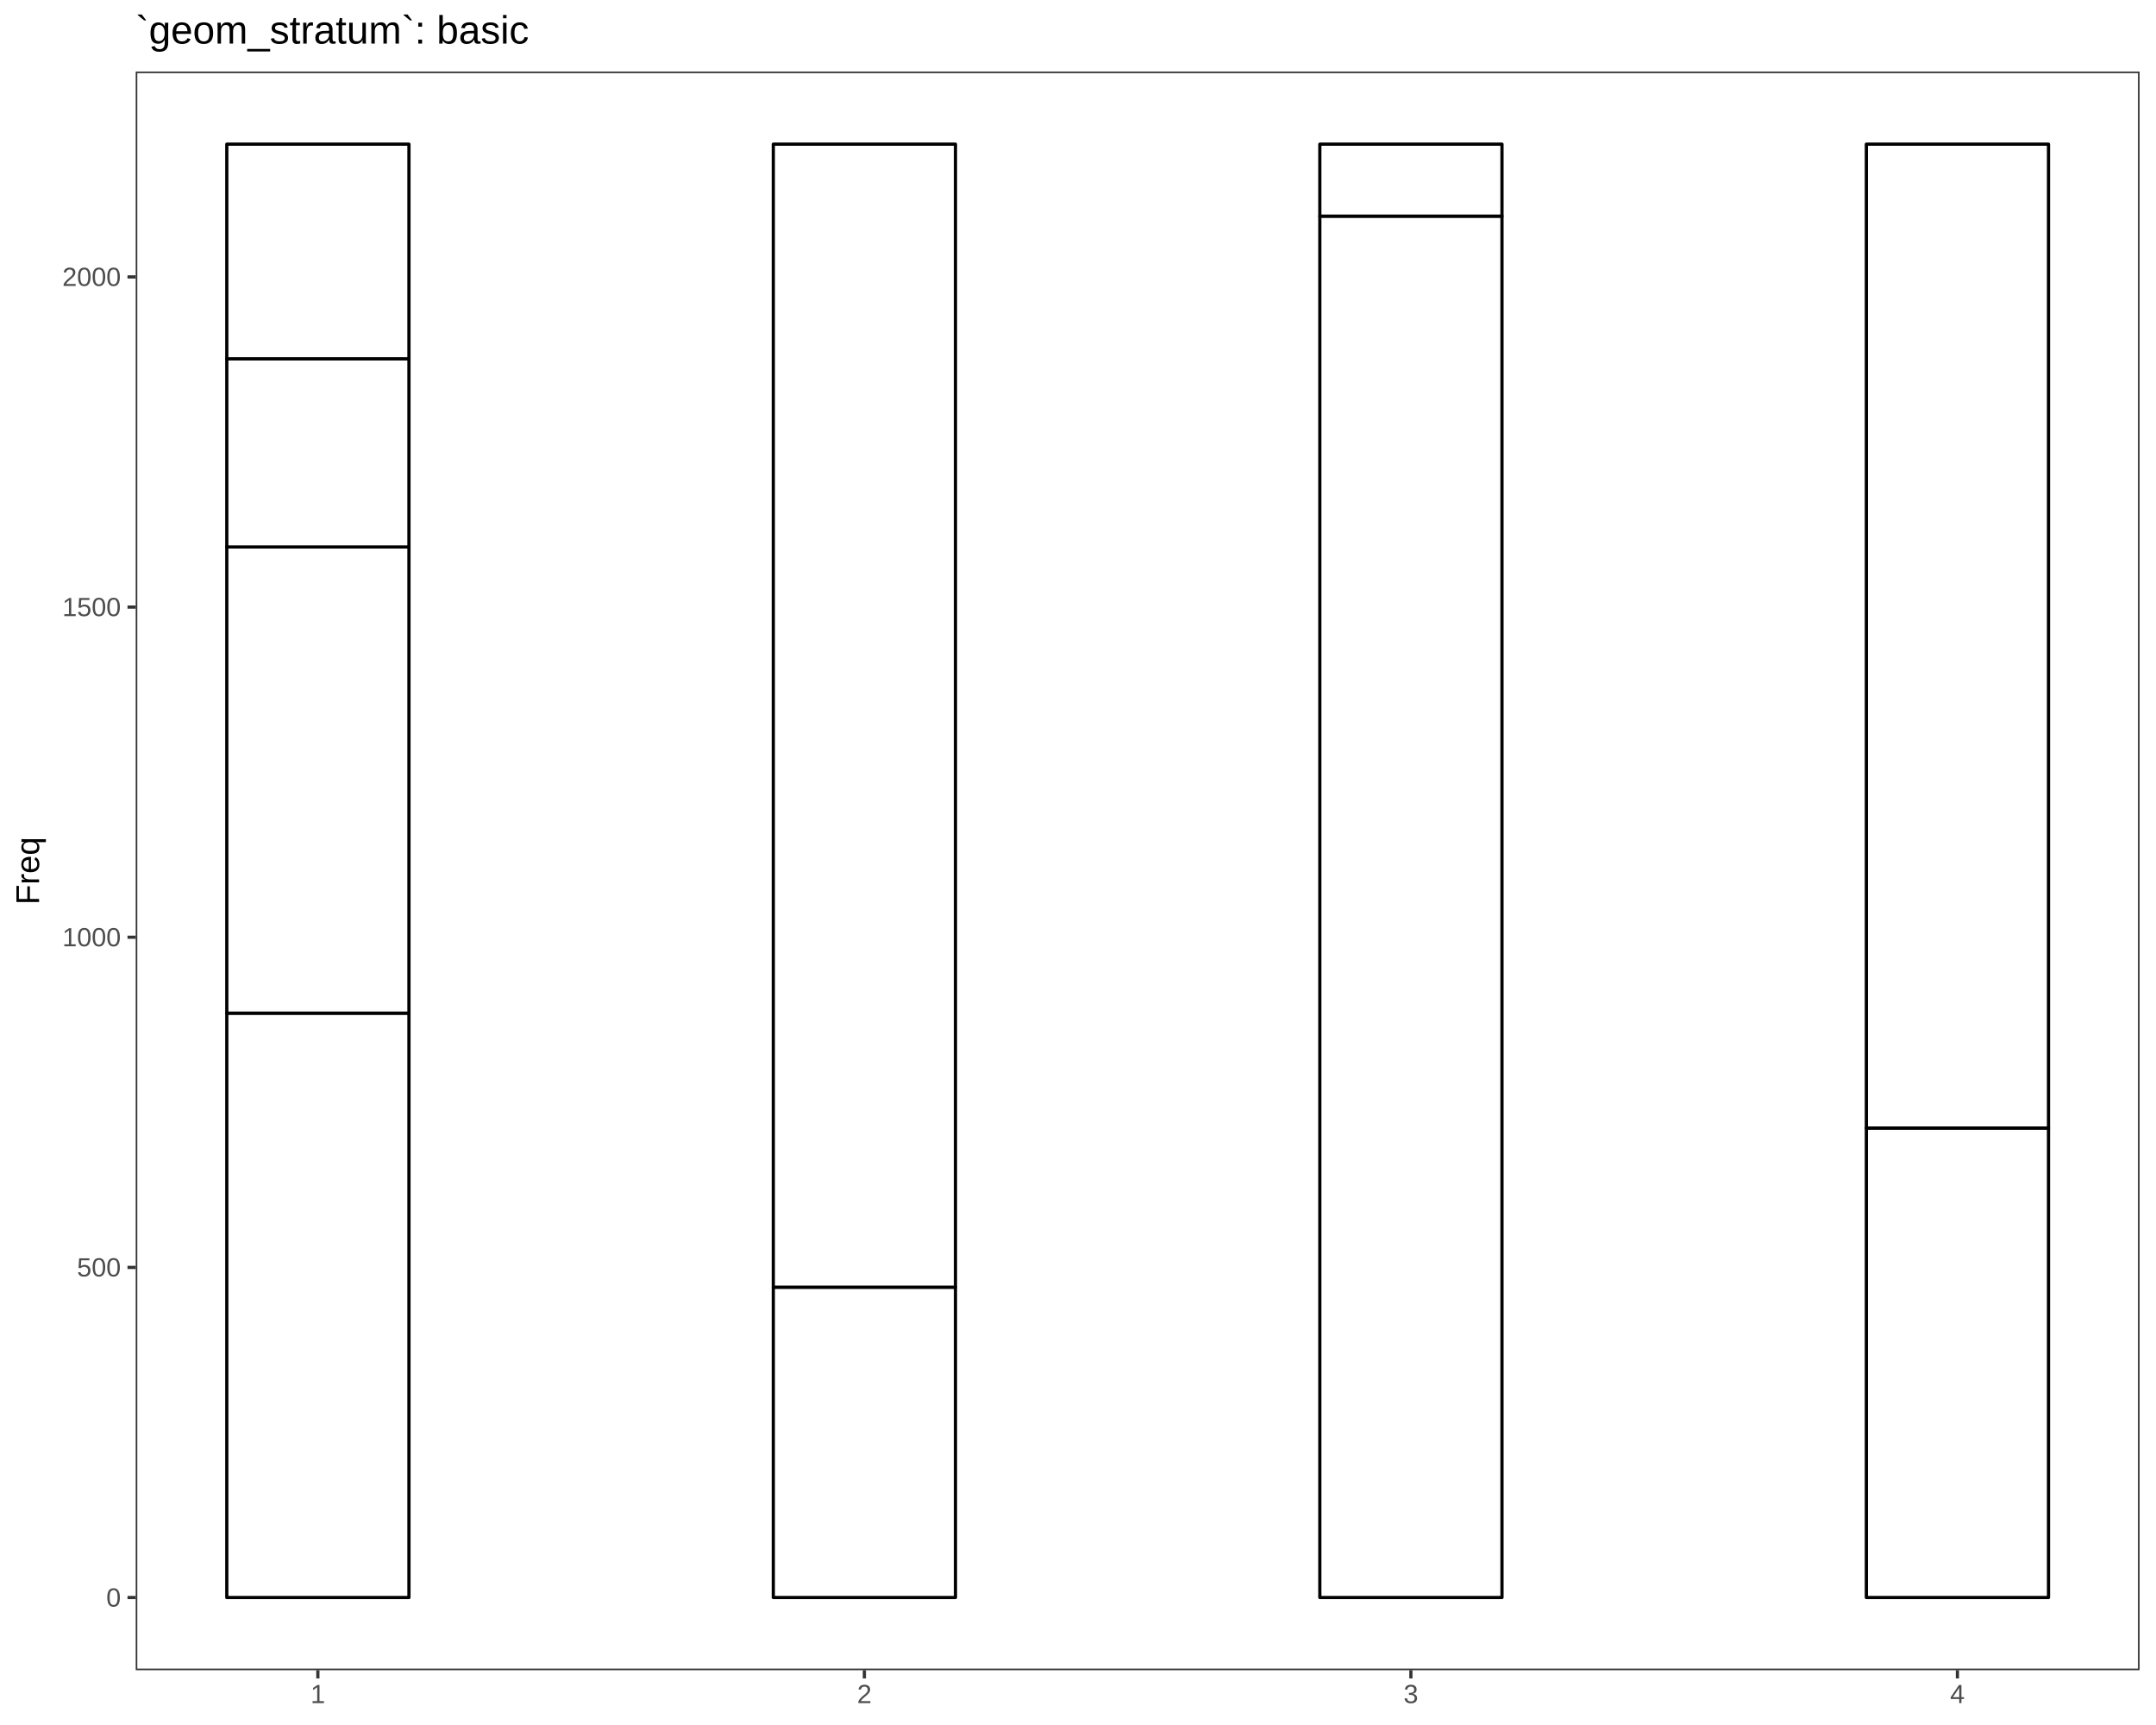
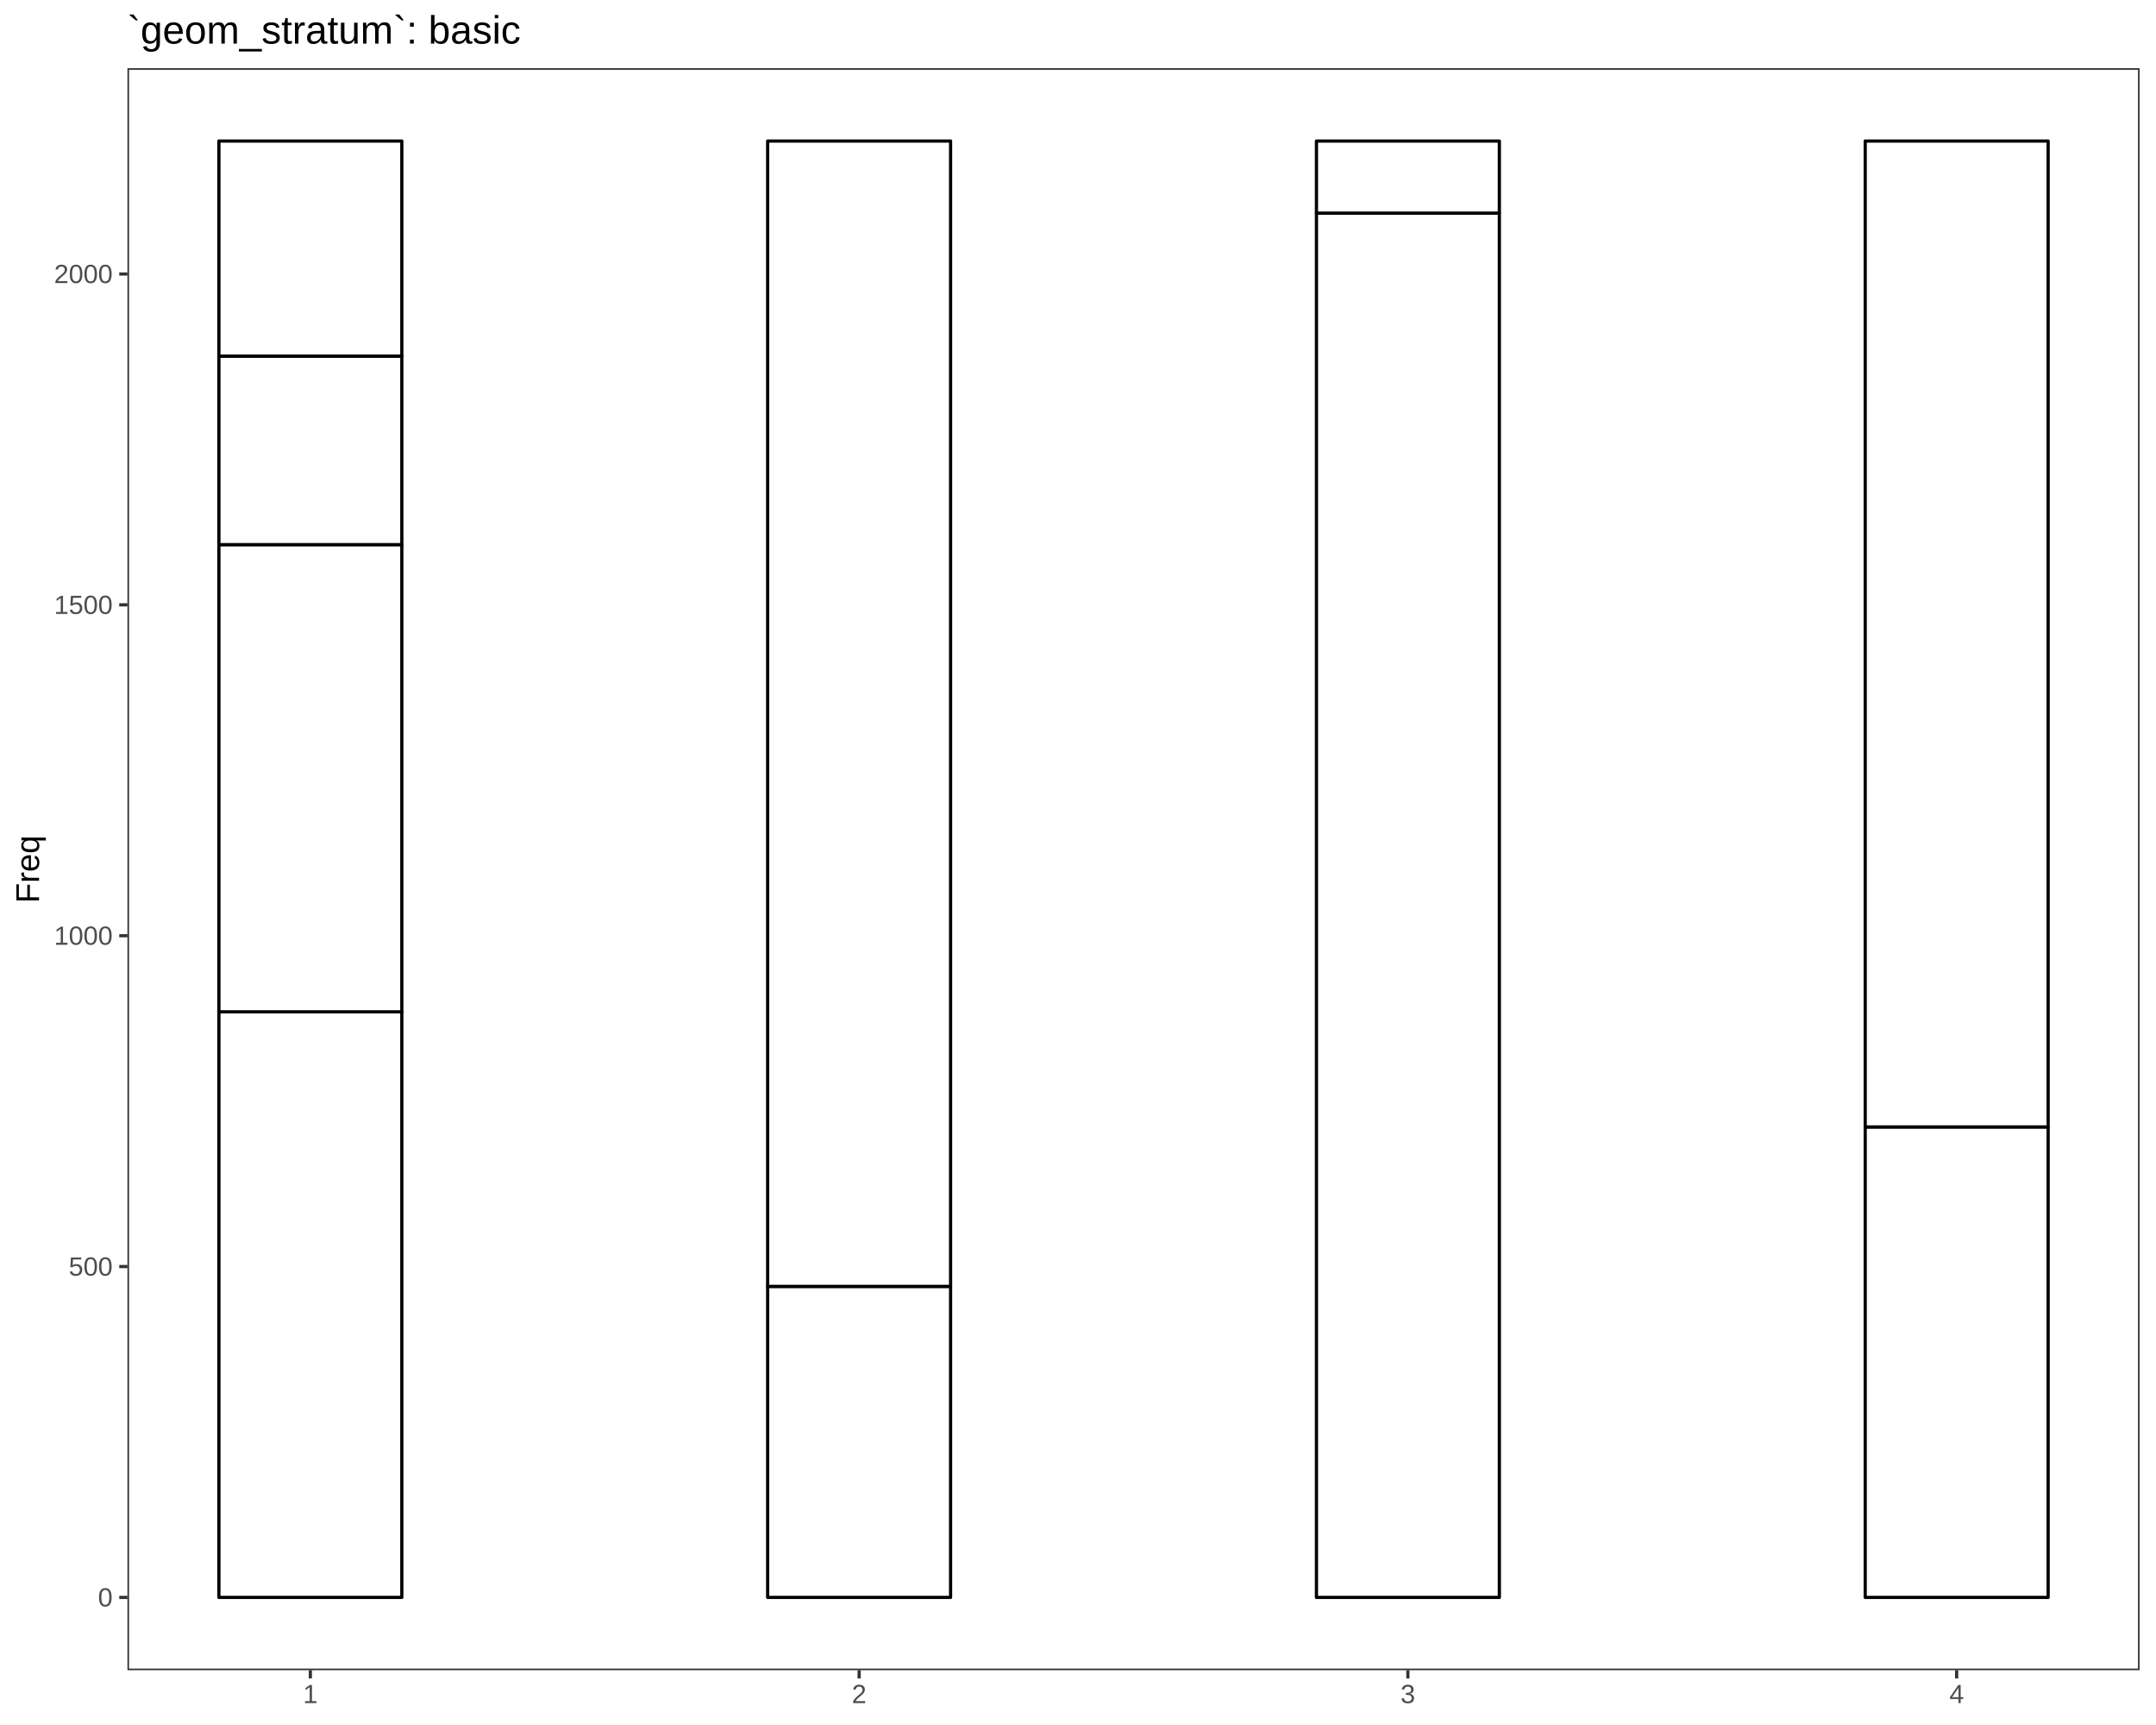
<svg xmlns="http://www.w3.org/2000/svg" viewBox="0 0 720.00 576.00">
  <defs>
    <style type="text/css">
-     line, polyline, path, rect, circle {
+     line, polyline, polygon, path, rect, circle {
      fill: none;
      stroke: #000000;
      stroke-linecap: round;
      stroke-linejoin: round;
      stroke-miterlimit: 10.00;
    }
  </style>
  </defs>
  <rect width="100%" height="100%" style="stroke: none; fill: #FFFFFF;" />
-   <rect x="-0.00" y="0.00" width="720.00" height="576.00" style="stroke-width: 1.07; stroke: #FFFFFF; fill: #FFFFFF;" />
+   <rect x="0.00" y="0.00" width="720.00" height="576.00" style="stroke-width: 1.07; stroke: #FFFFFF; fill: #FFFFFF;" />
  <defs>
-     <clipPath id="cpNDUuMzE3Nnw3MTQuNTIxfDU1Ny43MDl8MjMuODc1NQ==">
-       <rect x="45.32" y="23.88" width="669.20" height="533.83" />
+     <clipPath id="cpNDIuNTZ8NzE0LjUyfDU1Ny43MXwyMi43Nw==">
+       <rect x="42.56" y="22.77" width="671.96" height="534.94" />
    </clipPath>
  </defs>
-   <rect x="45.32" y="23.88" width="669.20" height="533.83" style="stroke-width: 1.07; stroke: none; fill: #FFFFFF;" clip-path="url(#cpNDUuMzE3Nnw3MTQuNTIxfDU1Ny43MDl8MjMuODc1NQ==)" />
-   <polyline points="75.74,338.31 136.57,338.31 136.57,533.44 75.74,533.44 75.74,338.31 " style="stroke-width: 1.07; fill: #FFFFFF;" clip-path="url(#cpNDUuMzE3Nnw3MTQuNTIxfDU1Ny43MDl8MjMuODc1NQ==)" />
-   <polyline points="75.74,182.64 136.57,182.64 136.57,338.31 75.74,338.31 75.74,182.64 " style="stroke-width: 1.07; fill: #FFFFFF;" clip-path="url(#cpNDUuMzE3Nnw3MTQuNTIxfDU1Ny43MDl8MjMuODc1NQ==)" />
-   <polyline points="75.74,119.80 136.57,119.80 136.57,182.64 75.74,182.64 75.74,119.80 " style="stroke-width: 1.07; fill: #FFFFFF;" clip-path="url(#cpNDUuMzE3Nnw3MTQuNTIxfDU1Ny43MDl8MjMuODc1NQ==)" />
-   <polyline points="75.74,48.14 136.57,48.14 136.57,119.80 75.74,119.80 75.74,48.14 " style="stroke-width: 1.07; fill: #FFFFFF;" clip-path="url(#cpNDUuMzE3Nnw3MTQuNTIxfDU1Ny43MDl8MjMuODc1NQ==)" />
-   <polyline points="258.25,429.81 319.08,429.81 319.08,533.44 258.25,533.44 258.25,429.81 " style="stroke-width: 1.07; fill: #FFFFFF;" clip-path="url(#cpNDUuMzE3Nnw3MTQuNTIxfDU1Ny43MDl8MjMuODc1NQ==)" />
-   <polyline points="258.25,48.14 319.08,48.14 319.08,429.81 258.25,429.81 258.25,48.14 " style="stroke-width: 1.07; fill: #FFFFFF;" clip-path="url(#cpNDUuMzE3Nnw3MTQuNTIxfDU1Ny43MDl8MjMuODc1NQ==)" />
-   <polyline points="440.76,72.17 501.59,72.17 501.59,533.44 440.76,533.44 440.76,72.17 " style="stroke-width: 1.07; fill: #FFFFFF;" clip-path="url(#cpNDUuMzE3Nnw3MTQuNTIxfDU1Ny43MDl8MjMuODc1NQ==)" />
-   <polyline points="440.76,48.14 501.59,48.14 501.59,72.17 440.76,72.17 440.76,48.14 " style="stroke-width: 1.07; fill: #FFFFFF;" clip-path="url(#cpNDUuMzE3Nnw3MTQuNTIxfDU1Ny43MDl8MjMuODc1NQ==)" />
-   <polyline points="623.27,376.67 684.10,376.67 684.10,533.44 623.27,533.44 623.27,376.67 " style="stroke-width: 1.07; fill: #FFFFFF;" clip-path="url(#cpNDUuMzE3Nnw3MTQuNTIxfDU1Ny43MDl8MjMuODc1NQ==)" />
-   <polyline points="623.27,48.14 684.10,48.14 684.10,376.67 623.27,376.67 623.27,48.14 " style="stroke-width: 1.07; fill: #FFFFFF;" clip-path="url(#cpNDUuMzE3Nnw3MTQuNTIxfDU1Ny43MDl8MjMuODc1NQ==)" />
-   <rect x="45.32" y="23.88" width="669.20" height="533.83" style="stroke-width: 1.07; stroke: #333333;" clip-path="url(#cpNDUuMzE3Nnw3MTQuNTIxfDU1Ny43MDl8MjMuODc1NQ==)" />
+   <rect x="42.56" y="22.77" width="671.96" height="534.94" style="stroke-width: 1.07; stroke: none; fill: #FFFFFF;" clip-path="url(#cpNDIuNTZ8NzE0LjUyfDU1Ny43MXwyMi43Nw==)" />
+   <polygon points="73.10,337.86 134.19,337.86 134.19,533.40 73.10,533.40 73.10,337.86 " style="stroke-width: 1.07; fill: #FFFFFF;" clip-path="url(#cpNDIuNTZ8NzE0LjUyfDU1Ny43MXwyMi43Nw==)" />
+   <polygon points="73.10,181.87 134.19,181.87 134.19,337.86 73.10,337.86 73.10,181.87 " style="stroke-width: 1.07; fill: #FFFFFF;" clip-path="url(#cpNDIuNTZ8NzE0LjUyfDU1Ny43MXwyMi43Nw==)" />
+   <polygon points="73.10,118.90 134.19,118.90 134.19,181.87 73.10,181.87 73.10,118.90 " style="stroke-width: 1.07; fill: #FFFFFF;" clip-path="url(#cpNDIuNTZ8NzE0LjUyfDU1Ny43MXwyMi43Nw==)" />
+   <polygon points="73.10,47.09 134.19,47.09 134.19,118.90 73.10,118.90 73.10,47.09 " style="stroke-width: 1.07; fill: #FFFFFF;" clip-path="url(#cpNDIuNTZ8NzE0LjUyfDU1Ny43MXwyMi43Nw==)" />
+   <polygon points="256.36,429.55 317.45,429.55 317.45,533.40 256.36,533.40 256.36,429.55 " style="stroke-width: 1.07; fill: #FFFFFF;" clip-path="url(#cpNDIuNTZ8NzE0LjUyfDU1Ny43MXwyMi43Nw==)" />
+   <polygon points="256.36,47.09 317.45,47.09 317.45,429.55 256.36,429.55 256.36,47.09 " style="stroke-width: 1.07; fill: #FFFFFF;" clip-path="url(#cpNDIuNTZ8NzE0LjUyfDU1Ny43MXwyMi43Nw==)" />
+   <polygon points="439.63,71.17 500.71,71.17 500.71,533.40 439.63,533.40 439.63,71.17 " style="stroke-width: 1.07; fill: #FFFFFF;" clip-path="url(#cpNDIuNTZ8NzE0LjUyfDU1Ny43MXwyMi43Nw==)" />
+   <polygon points="439.63,47.09 500.71,47.09 500.71,71.17 439.63,71.17 439.63,47.09 " style="stroke-width: 1.07; fill: #FFFFFF;" clip-path="url(#cpNDIuNTZ8NzE0LjUyfDU1Ny43MXwyMi43Nw==)" />
+   <polygon points="622.89,376.30 683.98,376.30 683.98,533.40 622.89,533.40 622.89,376.30 " style="stroke-width: 1.07; fill: #FFFFFF;" clip-path="url(#cpNDIuNTZ8NzE0LjUyfDU1Ny43MXwyMi43Nw==)" />
+   <polygon points="622.89,47.09 683.98,47.09 683.98,376.30 622.89,376.30 622.89,47.09 " style="stroke-width: 1.07; fill: #FFFFFF;" clip-path="url(#cpNDIuNTZ8NzE0LjUyfDU1Ny43MXwyMi43Nw==)" />
+   <rect x="42.56" y="22.77" width="671.96" height="534.94" style="stroke-width: 1.07; stroke: #333333;" clip-path="url(#cpNDIuNTZ8NzE0LjUyfDU1Ny43MXwyMi43Nw==)" />
  <defs>
-     <clipPath id="cpMHw3MjB8NTc2fDA=">
+     <clipPath id="cpMC4wMHw3MjAuMDB8NTc2LjAwfDAuMDA=">
      <rect x="0.00" y="0.00" width="720.00" height="576.00" />
    </clipPath>
  </defs>
-   <g clip-path="url(#cpMHw3MjB8NTc2fDA=)">
-     <text x="35.49" y="536.47" style="font-size: 8.80px; fill: #4D4D4D; font-family: Liberation Sans;" textLength="4.89px" lengthAdjust="spacingAndGlyphs">0</text>
+   <g clip-path="url(#cpMC4wMHw3MjAuMDB8NTc2LjAwfDAuMDA=)">
+     <text x="32.73" y="536.42" style="font-size: 8.80px; fill: #4D4D4D; font-family: Liberation Sans;" textLength="4.89px" lengthAdjust="spacingAndGlyphs">0</text>
  </g>
-   <g clip-path="url(#cpMHw3MjB8NTc2fDA=)">
-     <text x="25.70" y="426.22" style="font-size: 8.80px; fill: #4D4D4D; font-family: Liberation Sans;" textLength="14.68px" lengthAdjust="spacingAndGlyphs">500</text>
+   <g clip-path="url(#cpMC4wMHw3MjAuMDB8NTc2LjAwfDAuMDA=)">
+     <text x="22.95" y="425.95" style="font-size: 8.80px; fill: #4D4D4D; font-family: Liberation Sans;" textLength="14.67px" lengthAdjust="spacingAndGlyphs">500</text>
  </g>
-   <g clip-path="url(#cpMHw3MjB8NTc2fDA=)">
-     <text x="20.81" y="315.98" style="font-size: 8.80px; fill: #4D4D4D; font-family: Liberation Sans;" textLength="19.58px" lengthAdjust="spacingAndGlyphs">1000</text>
+   <g clip-path="url(#cpMC4wMHw3MjAuMDB8NTc2LjAwfDAuMDA=)">
+     <text x="18.06" y="315.47" style="font-size: 8.80px; fill: #4D4D4D; font-family: Liberation Sans;" textLength="19.56px" lengthAdjust="spacingAndGlyphs">1000</text>
  </g>
-   <g clip-path="url(#cpMHw3MjB8NTc2fDA=)">
-     <text x="20.81" y="205.73" style="font-size: 8.80px; fill: #4D4D4D; font-family: Liberation Sans;" textLength="19.58px" lengthAdjust="spacingAndGlyphs">1500</text>
+   <g clip-path="url(#cpMC4wMHw3MjAuMDB8NTc2LjAwfDAuMDA=)">
+     <text x="18.06" y="205.00" style="font-size: 8.80px; fill: #4D4D4D; font-family: Liberation Sans;" textLength="19.56px" lengthAdjust="spacingAndGlyphs">1500</text>
  </g>
-   <g clip-path="url(#cpMHw3MjB8NTc2fDA=)">
-     <text x="20.81" y="95.49" style="font-size: 8.80px; fill: #4D4D4D; font-family: Liberation Sans;" textLength="19.58px" lengthAdjust="spacingAndGlyphs">2000</text>
+   <g clip-path="url(#cpMC4wMHw3MjAuMDB8NTc2LjAwfDAuMDA=)">
+     <text x="18.06" y="94.52" style="font-size: 8.80px; fill: #4D4D4D; font-family: Liberation Sans;" textLength="19.56px" lengthAdjust="spacingAndGlyphs">2000</text>
  </g>
-   <polyline points="42.58,533.44 45.32,533.44 " style="stroke-width: 1.07; stroke: #333333; stroke-linecap: butt;" clip-path="url(#cpMHw3MjB8NTc2fDA=)" />
-   <polyline points="42.58,423.20 45.32,423.20 " style="stroke-width: 1.07; stroke: #333333; stroke-linecap: butt;" clip-path="url(#cpMHw3MjB8NTc2fDA=)" />
-   <polyline points="42.58,312.95 45.32,312.95 " style="stroke-width: 1.07; stroke: #333333; stroke-linecap: butt;" clip-path="url(#cpMHw3MjB8NTc2fDA=)" />
-   <polyline points="42.58,202.71 45.32,202.71 " style="stroke-width: 1.07; stroke: #333333; stroke-linecap: butt;" clip-path="url(#cpMHw3MjB8NTc2fDA=)" />
-   <polyline points="42.58,92.46 45.32,92.46 " style="stroke-width: 1.07; stroke: #333333; stroke-linecap: butt;" clip-path="url(#cpMHw3MjB8NTc2fDA=)" />
-   <polyline points="106.15,560.45 106.15,557.71 " style="stroke-width: 1.07; stroke: #333333; stroke-linecap: butt;" clip-path="url(#cpMHw3MjB8NTc2fDA=)" />
-   <polyline points="288.66,560.45 288.66,557.71 " style="stroke-width: 1.07; stroke: #333333; stroke-linecap: butt;" clip-path="url(#cpMHw3MjB8NTc2fDA=)" />
-   <polyline points="471.17,560.45 471.17,557.71 " style="stroke-width: 1.07; stroke: #333333; stroke-linecap: butt;" clip-path="url(#cpMHw3MjB8NTc2fDA=)" />
-   <polyline points="653.68,560.45 653.68,557.71 " style="stroke-width: 1.07; stroke: #333333; stroke-linecap: butt;" clip-path="url(#cpMHw3MjB8NTc2fDA=)" />
-   <g clip-path="url(#cpMHw3MjB8NTc2fDA=)">
-     <text x="103.71" y="568.69" style="font-size: 8.80px; fill: #4D4D4D; font-family: Liberation Sans;" textLength="4.89px" lengthAdjust="spacingAndGlyphs">1</text>
+   <polyline points="39.82,533.40 42.56,533.40 " style="stroke-width: 1.07; stroke: #333333; stroke-linecap: butt;" clip-path="url(#cpMC4wMHw3MjAuMDB8NTc2LjAwfDAuMDA=)" />
+   <polyline points="39.82,422.92 42.56,422.92 " style="stroke-width: 1.07; stroke: #333333; stroke-linecap: butt;" clip-path="url(#cpMC4wMHw3MjAuMDB8NTc2LjAwfDAuMDA=)" />
+   <polyline points="39.82,312.45 42.56,312.45 " style="stroke-width: 1.07; stroke: #333333; stroke-linecap: butt;" clip-path="url(#cpMC4wMHw3MjAuMDB8NTc2LjAwfDAuMDA=)" />
+   <polyline points="39.82,201.97 42.56,201.97 " style="stroke-width: 1.07; stroke: #333333; stroke-linecap: butt;" clip-path="url(#cpMC4wMHw3MjAuMDB8NTc2LjAwfDAuMDA=)" />
+   <polyline points="39.82,91.50 42.56,91.50 " style="stroke-width: 1.07; stroke: #333333; stroke-linecap: butt;" clip-path="url(#cpMC4wMHw3MjAuMDB8NTc2LjAwfDAuMDA=)" />
+   <polyline points="103.64,560.45 103.64,557.71 " style="stroke-width: 1.07; stroke: #333333; stroke-linecap: butt;" clip-path="url(#cpMC4wMHw3MjAuMDB8NTc2LjAwfDAuMDA=)" />
+   <polyline points="286.91,560.45 286.91,557.71 " style="stroke-width: 1.07; stroke: #333333; stroke-linecap: butt;" clip-path="url(#cpMC4wMHw3MjAuMDB8NTc2LjAwfDAuMDA=)" />
+   <polyline points="470.17,560.45 470.17,557.71 " style="stroke-width: 1.07; stroke: #333333; stroke-linecap: butt;" clip-path="url(#cpMC4wMHw3MjAuMDB8NTc2LjAwfDAuMDA=)" />
+   <polyline points="653.43,560.45 653.43,557.71 " style="stroke-width: 1.07; stroke: #333333; stroke-linecap: butt;" clip-path="url(#cpMC4wMHw3MjAuMDB8NTc2LjAwfDAuMDA=)" />
+   <g clip-path="url(#cpMC4wMHw3MjAuMDB8NTc2LjAwfDAuMDA=)">
+     <text x="101.20" y="568.69" style="font-size: 8.80px; fill: #4D4D4D; font-family: Liberation Sans;" textLength="4.89px" lengthAdjust="spacingAndGlyphs">1</text>
  </g>
-   <g clip-path="url(#cpMHw3MjB8NTc2fDA=)">
-     <text x="286.22" y="568.69" style="font-size: 8.80px; fill: #4D4D4D; font-family: Liberation Sans;" textLength="4.89px" lengthAdjust="spacingAndGlyphs">2</text>
+   <g clip-path="url(#cpMC4wMHw3MjAuMDB8NTc2LjAwfDAuMDA=)">
+     <text x="284.46" y="568.69" style="font-size: 8.80px; fill: #4D4D4D; font-family: Liberation Sans;" textLength="4.89px" lengthAdjust="spacingAndGlyphs">2</text>
  </g>
-   <g clip-path="url(#cpMHw3MjB8NTc2fDA=)">
-     <text x="468.73" y="568.69" style="font-size: 8.80px; fill: #4D4D4D; font-family: Liberation Sans;" textLength="4.89px" lengthAdjust="spacingAndGlyphs">3</text>
+   <g clip-path="url(#cpMC4wMHw3MjAuMDB8NTc2LjAwfDAuMDA=)">
+     <text x="467.72" y="568.69" style="font-size: 8.80px; fill: #4D4D4D; font-family: Liberation Sans;" textLength="4.89px" lengthAdjust="spacingAndGlyphs">3</text>
  </g>
-   <g clip-path="url(#cpMHw3MjB8NTc2fDA=)">
-     <text x="651.24" y="568.69" style="font-size: 8.80px; fill: #4D4D4D; font-family: Liberation Sans;" textLength="4.89px" lengthAdjust="spacingAndGlyphs">4</text>
+   <g clip-path="url(#cpMC4wMHw3MjAuMDB8NTc2LjAwfDAuMDA=)">
+     <text x="650.99" y="568.69" style="font-size: 8.80px; fill: #4D4D4D; font-family: Liberation Sans;" textLength="4.89px" lengthAdjust="spacingAndGlyphs">4</text>
  </g>
-   <g clip-path="url(#cpMHw3MjB8NTc2fDA=)">
-     <text transform="translate(13.05,302.10) rotate(-90)" style="font-size: 11.00px; font-family: Liberation Sans;" textLength="22.62px" lengthAdjust="spacingAndGlyphs">Freq</text>
+   <g clip-path="url(#cpMC4wMHw3MjAuMDB8NTc2LjAwfDAuMDA=)">
+     <text transform="translate(13.04,301.56) rotate(-90)" style="font-size: 11.00px; font-family: Liberation Sans;" textLength="22.62px" lengthAdjust="spacingAndGlyphs">Freq</text>
  </g>
-   <g clip-path="url(#cpMHw3MjB8NTc2fDA=)">
-     <text x="45.32" y="14.56" style="font-size: 13.20px; font-family: Liberation Sans;" textLength="131.31px" lengthAdjust="spacingAndGlyphs">`geom_stratum`: basic</text>
+   <g clip-path="url(#cpMC4wMHw3MjAuMDB8NTc2LjAwfDAuMDA=)">
+     <text x="42.56" y="14.56" style="font-size: 13.20px; font-family: Liberation Sans;" textLength="131.11px" lengthAdjust="spacingAndGlyphs">`geom_stratum`: basic</text>
  </g>
</svg>
